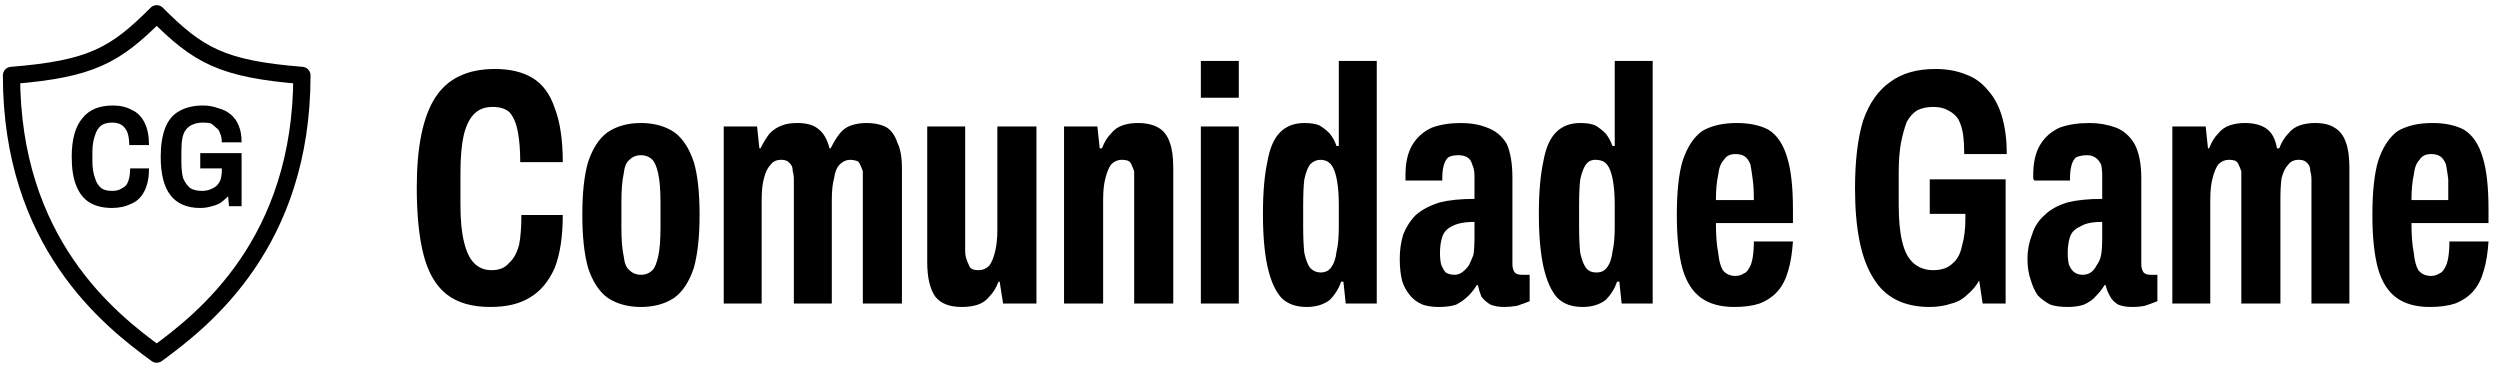
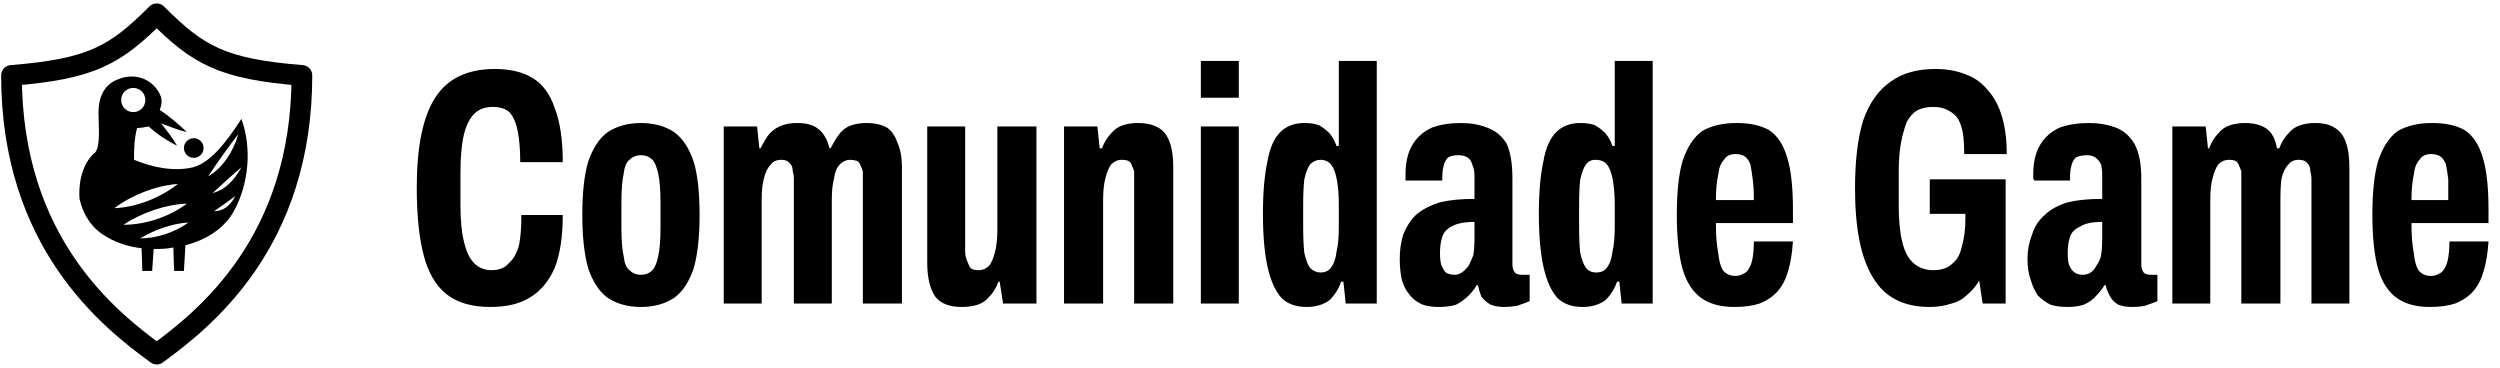
<svg xmlns="http://www.w3.org/2000/svg" viewBox="0 0 217.45 32" role="img" aria-label="Comunidade Game">
-   <path d="M13.63 1.2C17.23 4.8 19.28 6 26.26 6.56C26.26 21.09 17.77 27.78 13.63 30.8C9.49 27.78 1 21.09 1 6.56C7.98 6 10.03 4.8 13.63 1.2Z" fill="none" stroke="currentColor" stroke-width="1.5" stroke-linejoin="round" />
-   <path d="M11.2 19.3Q9.7 19.3 8.7 18.7Q7.7 18.1 7.2 16.8Q6.7 15.6 6.7 13.6Q6.7 10.7 7.9 9.3Q9 7.9 11.3 7.9Q12.5 7.9 13.4 8.4Q14.3 8.8 14.8 9.8Q15.3 10.8 15.3 12.3H13.1Q13.1 11.5 12.9 10.9Q12.7 10.4 12.3 10.1Q11.9 9.8 11.2 9.8Q10.5 9.8 10 10.1Q9.5 10.5 9.3 11.2Q9 12 9 13.1V14.1Q9 15.2 9.3 16Q9.5 16.7 10 17.1Q10.4 17.4 11.2 17.4Q11.9 17.4 12.3 17.1Q12.8 16.9 13 16.3Q13.2 15.7 13.2 14.9H15.3Q15.3 16.4 14.8 17.4Q14.3 18.4 13.4 18.8Q12.4 19.3 11.2 19.3Z M21 19.3Q18.8 19.3 17.7 17.9Q16.6 16.5 16.6 13.6Q16.6 11.7 17.1 10.4Q17.6 9.1 18.7 8.5Q19.8 7.9 21.3 7.9Q22.2 7.9 23 8.2Q23.8 8.4 24.4 8.9Q25 9.4 25.3 10.2Q25.6 10.9 25.6 12H23.4Q23.4 11.4 23.2 11Q23.1 10.6 22.8 10.4Q22.5 10.1 22.2 9.9Q21.8 9.8 21.3 9.8Q20.7 9.8 20.2 10Q19.7 10.2 19.4 10.6Q19.1 11 19 11.6Q18.9 12.2 18.9 13.1V14.1Q18.9 15.3 19.1 16Q19.4 16.7 19.9 17.1Q20.4 17.4 21.2 17.4Q21.9 17.4 22.4 17.1Q22.9 16.9 23.2 16.3Q23.4 15.8 23.4 15.1V14.9H21V13.2H25.6V19.1H24.2L24.1 18Q23.7 18.4 23.3 18.7Q22.8 19 22.3 19.1Q21.7 19.3 21 19.3Z" fill="currentColor" transform="translate(1 3) scale(0.7818)" />
+   <path d="M13.63 1.2C17.23 4.8 19.28 6 26.26 6.56C26.26 21.09 17.77 27.78 13.63 30.8C9.49 27.78 1 21.09 1 6.56C7.98 6 10.03 4.8 13.63 1.2Z" fill="none" stroke="currentColor" stroke-width="1.8" stroke-linejoin="round" />
+   <path d="M13.8 26C13.6 23.4 14.4 21 15.9 19.8C16.6 18.8 16.3 16.2 16.3 14.6C16.3 12.6 17 10.9 18.8 10.2C20.6 9.4 22.6 9.8 23.8 11.2C24.8 12.4 24.8 13.2 24.4 14.2C25.6 15 26.9 16.1 28 17.15C26.9 16.9 25.7 16.4 24.6 16C25.3 16.9 26.1 17.9 26.7 18.95C25.4 18.3 24 17.4 22.95 16.4C22.4 16.5 21.9 16.6 21.4 16.6C21 18.2 21 19.6 21 20.8C23.4 21.8 26.2 22.4 28.8 21.8C31 21.2 33 18.8 35.2 15.4C36.6 19.2 36.2 24 34.2 27.6C33 29.8 30.6 31.4 27.8 32.1L27.6 35.5L26.3 35.5L26.2 32.4C25.2 32.6 24.4 32.6 23.6 32.6L23.4 35.5L22.1 35.5L22 32.5C20.2 32.3 18.4 31.7 16.9 30.7C15.5 29.8 14.3 28.2 13.8 26ZM19.3 12.9C19.3 12.016 20.016 11.3 20.9 11.3C21.784 11.3 22.5 12.016 22.5 12.9C22.5 13.784 21.784 14.5 20.9 14.5C20.016 14.5 19.3 13.784 19.3 12.9ZM27.6 19.25C27.6 18.532 28.182 17.95 28.9 17.95C29.618 17.95 30.2 18.532 30.2 19.25C30.2 19.968 29.618 20.55 28.9 20.55C28.182 20.55 27.6 19.968 27.6 19.25ZM30.8 23C32 21.2 33.4 19.2 34.8 17.4C34.1 19.8 32.7 21.9 30.8 23ZM31.4 25.2C32.8 23.9 34 22.8 35.2 21.8C34.2 23.6 33 24.8 31.4 25.2ZM31.6 27.6C32.6 26.9 33.6 26.2 34.4 25.6C33.7 26.9 32.8 27.6 31.6 27.6ZM18.4 27.2C20.8 25.4 24 24.2 26.8 24C24.4 25.9 21.2 27.1 18.4 27.2ZM19.6 29.4C22 27.8 25.2 26.7 28 26.6C25.6 28.4 22.4 29.4 19.6 29.4ZM21.8 31.2C23.8 30 26.2 29.2 28.2 29.1C26.4 30.4 24 31.2 21.8 31.2Z" fill-rule="evenodd" fill="currentColor" transform="translate(-2.1575 0.21328) scale(0.65781)" />
  <path d="M48.7 26.7Q46.3 26.7 44.9 25.6Q43.5 24.5 42.9 22.2Q42.3 19.9 42.3 16.3Q42.3 11 43.9 8.5Q45.5 6 49.1 6Q51.1 6 52.4 6.8Q53.7 7.6 54.3 9.4Q55 11.2 55 14.1H51.3Q51.3 12.6 51.1 11.5Q50.9 10.4 50.4 9.8Q49.9 9.3 48.9 9.3Q47.9 9.3 47.3 9.9Q46.7 10.5 46.4 11.7Q46.1 13 46.1 15V17.8Q46.1 19.8 46.4 21Q46.7 22.3 47.3 22.9Q47.9 23.5 48.8 23.5Q49.8 23.5 50.3 22.9Q50.9 22.4 51.2 21.3Q51.4 20.3 51.4 18.7H55Q55 21.5 54.3 23.3Q53.5 25.1 52.1 25.9Q50.8 26.7 48.7 26.7Z M61.8 26.7Q60.1 26.7 58.9 25.9Q57.8 25.1 57.2 23.3Q56.7 21.5 56.7 18.7Q56.7 15.8 57.2 14.1Q57.8 12.3 58.9 11.5Q60.1 10.7 61.8 10.7Q63.5 10.7 64.7 11.5Q65.8 12.3 66.4 14.1Q66.9 15.8 66.9 18.7Q66.9 21.5 66.4 23.3Q65.8 25.1 64.7 25.9Q63.5 26.7 61.8 26.7ZM61.8 23.9Q62.4 23.9 62.8 23.5Q63.1 23.2 63.3 22.3Q63.5 21.4 63.5 19.8V17.6Q63.5 16 63.3 15.1Q63.1 14.2 62.8 13.9Q62.4 13.5 61.8 13.5Q61.2 13.5 60.8 13.9Q60.4 14.2 60.3 15.1Q60.1 16 60.1 17.6V19.8Q60.1 21.4 60.3 22.3Q60.4 23.2 60.8 23.5Q61.2 23.9 61.8 23.9Z M69 26.4V11H71.9L72.1 12.9H72.2Q72.6 12.1 73 11.6Q73.5 11.1 74.1 10.9Q74.6 10.7 75.4 10.7Q76.6 10.7 77.2 11.2Q77.9 11.7 78.2 12.9H78.3Q78.7 12.1 79.1 11.6Q79.5 11.1 80.1 10.9Q80.7 10.7 81.4 10.7Q82.5 10.7 83.2 11.1Q83.8 11.5 84.1 12.4Q84.5 13.2 84.5 14.6V26.4H81.1V15.6Q81.1 15.2 81.1 14.9Q81 14.6 80.9 14.4Q80.8 14.1 80.6 14Q80.3 13.9 80 13.9Q79.5 13.9 79.1 14.3Q78.7 14.7 78.6 15.5Q78.4 16.2 78.4 17.4V26.4H75.1V15.6Q75.1 15.2 75 14.9Q75 14.6 74.9 14.4Q74.7 14.1 74.5 14Q74.3 13.9 74 13.9Q73.4 13.9 73.1 14.3Q72.7 14.7 72.5 15.5Q72.3 16.2 72.3 17.4V26.4Z M89.7 26.7Q88.1 26.7 87.4 25.8Q86.7 24.8 86.7 22.8V11H90V21.8Q90 22.2 90.1 22.5Q90.2 22.8 90.3 23Q90.4 23.3 90.6 23.4Q90.8 23.5 91.2 23.5Q91.7 23.5 92.1 23.1Q92.4 22.7 92.6 21.9Q92.8 21.1 92.8 20V11H96.2V26.4H93.3L93 24.5H92.9Q92.6 25.3 92.1 25.8Q91.7 26.3 91.1 26.5Q90.5 26.7 89.7 26.7Z M98.6 26.4V11H101.5L101.7 12.9H101.9Q102.2 12.1 102.7 11.6Q103.1 11.1 103.7 10.9Q104.3 10.7 105 10.7Q106.1 10.7 106.8 11.1Q107.5 11.5 107.8 12.4Q108.1 13.2 108.1 14.6V26.4H104.7V15.6Q104.7 15.2 104.7 14.9Q104.6 14.6 104.5 14.4Q104.4 14.1 104.2 14Q104 13.9 103.6 13.9Q103.1 13.9 102.7 14.3Q102.4 14.7 102.2 15.5Q102 16.2 102 17.4V26.4Z M110.5 8.5V5.3H113.8V8.5ZM110.5 26.4V11H113.8V26.4Z M119.7 26.7Q118.3 26.7 117.5 25.9Q116.7 25 116.3 23.2Q115.9 21.4 115.9 18.6Q115.9 15.8 116.3 14Q116.6 12.3 117.4 11.5Q118.2 10.7 119.5 10.7Q120.3 10.7 120.8 10.9Q121.3 11.2 121.7 11.6Q122.1 12.1 122.3 12.7H122.5V5.3H125.8V26.4H123.1L122.9 24.5H122.7Q122.4 25.4 121.7 26.1Q120.9 26.7 119.7 26.7ZM120.9 23.7Q121.5 23.7 121.8 23.3Q122.2 22.8 122.3 21.9Q122.5 21.1 122.5 19.7V17.9Q122.5 16.8 122.4 16.1Q122.3 15.3 122.1 14.8Q121.9 14.3 121.6 14.1Q121.3 13.9 120.9 13.9Q120.4 13.9 120 14.3Q119.7 14.7 119.5 15.6Q119.4 16.4 119.4 17.9V19.7Q119.4 21.1 119.5 22Q119.7 22.9 120 23.3Q120.4 23.7 120.9 23.7Z M131.2 26.7Q130.4 26.7 129.8 26.5Q129.1 26.2 128.7 25.7Q128.2 25.1 128 24.4Q127.8 23.6 127.8 22.5Q127.8 21.4 128.1 20.4Q128.5 19.4 129.2 18.7Q130 18 131.3 17.6Q132.5 17.3 134.3 17.3V15.3Q134.3 14.7 134.1 14.3Q134 13.9 133.7 13.7Q133.4 13.5 132.9 13.5Q132.3 13.5 132 13.7Q131.7 14 131.6 14.5Q131.5 14.9 131.5 15.5V15.7H128.3Q128.3 15.6 128.3 15.5Q128.3 15.4 128.3 15.2Q128.3 13.6 128.9 12.6Q129.5 11.6 130.6 11.1Q131.7 10.7 133.1 10.7Q134.4 10.7 135.4 11.1Q136.5 11.5 137.1 12.5Q137.6 13.6 137.6 15.5V23Q137.6 23.4 137.8 23.7Q138 23.9 138.4 23.9H139.1V26.2Q138.6 26.4 138 26.6Q137.4 26.7 136.9 26.7Q136.2 26.7 135.7 26.5Q135.2 26.2 134.9 25.8Q134.7 25.3 134.6 24.8H134.5Q134.2 25.3 133.8 25.7Q133.3 26.2 132.7 26.5Q132.1 26.7 131.2 26.7ZM132.6 23.9Q132.9 23.9 133.2 23.7Q133.5 23.5 133.8 23.1Q134 22.7 134.2 22.2Q134.3 21.6 134.3 20.9V19.3Q133 19.3 132.3 19.7Q131.7 20 131.5 20.6Q131.3 21.2 131.3 22Q131.3 22.6 131.4 23Q131.6 23.5 131.8 23.7Q132.1 23.9 132.6 23.9Z M143.7 26.7Q142.3 26.7 141.5 25.9Q140.7 25 140.3 23.2Q139.9 21.4 139.9 18.6Q139.9 15.8 140.3 14Q140.6 12.3 141.4 11.5Q142.2 10.7 143.5 10.7Q144.3 10.7 144.8 10.9Q145.3 11.2 145.7 11.6Q146.1 12.1 146.3 12.7H146.5V5.3H149.8V26.4H147.1L146.9 24.5H146.7Q146.4 25.4 145.7 26.1Q144.9 26.7 143.7 26.7ZM144.9 23.7Q145.5 23.7 145.8 23.3Q146.2 22.8 146.3 21.9Q146.5 21.1 146.5 19.7V17.9Q146.5 16.8 146.4 16.1Q146.3 15.3 146.1 14.8Q145.9 14.3 145.6 14.1Q145.3 13.9 144.8 13.9Q144.3 13.9 144 14.3Q143.7 14.7 143.5 15.6Q143.4 16.4 143.4 17.9V19.7Q143.4 21.1 143.5 22Q143.7 22.9 144 23.3Q144.3 23.7 144.9 23.7Z M156.9 26.7Q155.1 26.7 154 25.9Q152.9 25.1 152.4 23.4Q151.9 21.6 151.9 18.7Q151.9 15.7 152.4 14Q153 12.2 154.1 11.4Q155.3 10.7 157.1 10.7Q158.8 10.7 159.9 11.3Q161 12 161.5 13.7Q162 15.3 162 18.2V19.4H155.3Q155.3 21 155.5 22Q155.6 23 155.9 23.5Q156.3 24 157 24Q157.4 24 157.7 23.8Q158 23.7 158.2 23.3Q158.4 23 158.5 22.4Q158.6 21.8 158.6 21H162Q161.9 22.5 161.6 23.5Q161.3 24.6 160.7 25.3Q160.1 26 159.1 26.4Q158.2 26.7 156.9 26.7ZM155.3 17.4H158.6Q158.6 16.3 158.5 15.6Q158.4 14.8 158.3 14.3Q158.1 13.8 157.8 13.6Q157.5 13.4 157 13.4Q156.3 13.4 156 13.9Q155.6 14.3 155.5 15.2Q155.3 16.1 155.3 17.4Z M173.9 26.7Q170.5 26.7 169 24.2Q167.4 21.7 167.4 16.4Q167.4 12.8 168.1 10.5Q168.9 8.2 170.5 7.1Q172 6 174.4 6Q175.9 6 177.1 6.5Q178.2 6.9 179 7.9Q179.8 8.8 180.2 10.2Q180.6 11.6 180.6 13.4H176.9Q176.9 12.5 176.8 11.7Q176.7 11 176.4 10.4Q176.1 9.9 175.5 9.6Q175 9.3 174.2 9.3Q173.4 9.3 172.8 9.6Q172.3 9.9 171.9 10.6Q171.6 11.4 171.4 12.4Q171.2 13.5 171.2 15V17.8Q171.2 19.8 171.5 21Q171.8 22.3 172.5 22.9Q173.2 23.5 174.2 23.5Q175.3 23.5 175.9 22.9Q176.5 22.4 176.7 21.4Q177 20.4 177 19V18.6H173.9V15.6H180.5V26.4H178.5L178.2 24.4Q177.8 25.1 177.2 25.6Q176.6 26.2 175.8 26.4Q174.9 26.7 173.9 26.7Z M185.9 26.7Q185 26.7 184.4 26.5Q183.8 26.2 183.3 25.7Q182.9 25.1 182.7 24.4Q182.4 23.6 182.4 22.5Q182.4 21.4 182.8 20.4Q183.1 19.4 183.9 18.7Q184.6 18 185.9 17.6Q187.1 17.3 188.9 17.3V15.3Q188.9 14.7 188.8 14.3Q188.6 13.9 188.3 13.7Q188 13.5 187.6 13.5Q187 13.5 186.6 13.7Q186.3 14 186.2 14.5Q186.1 14.9 186.1 15.5V15.7H183Q182.9 15.6 182.9 15.5Q182.9 15.4 182.9 15.2Q182.9 13.6 183.5 12.6Q184.1 11.6 185.2 11.1Q186.3 10.7 187.8 10.7Q189 10.7 190.1 11.1Q191.1 11.5 191.7 12.5Q192.3 13.6 192.3 15.5V23Q192.3 23.4 192.5 23.7Q192.7 23.9 193.1 23.9H193.7V26.2Q193.2 26.4 192.6 26.6Q192.1 26.7 191.5 26.7Q190.8 26.7 190.3 26.5Q189.8 26.2 189.6 25.8Q189.3 25.3 189.2 24.8H189.1Q188.8 25.3 188.4 25.7Q188 26.2 187.3 26.5Q186.7 26.7 185.9 26.7ZM187.2 23.9Q187.6 23.9 187.9 23.7Q188.2 23.5 188.4 23.1Q188.7 22.7 188.8 22.2Q188.9 21.6 188.9 20.9V19.3Q187.6 19.3 187 19.7Q186.3 20 186.1 20.6Q185.9 21.2 185.9 22Q185.9 22.6 186 23Q186.2 23.5 186.5 23.7Q186.8 23.9 187.2 23.9Z M195 26.4V11H197.9L198.1 12.9H198.2Q198.5 12.1 199 11.6Q199.4 11.1 200 10.9Q200.6 10.7 201.3 10.7Q202.5 10.7 203.2 11.2Q203.9 11.7 204.1 12.9H204.3Q204.6 12.1 205.1 11.6Q205.5 11.1 206.1 10.9Q206.7 10.7 207.4 10.7Q208.5 10.7 209.1 11.1Q209.8 11.5 210.1 12.4Q210.4 13.2 210.4 14.6V26.4H207.1V15.6Q207.1 15.2 207 14.9Q207 14.6 206.9 14.4Q206.7 14.1 206.5 14Q206.3 13.9 206 13.9Q205.4 13.9 205.1 14.3Q204.7 14.7 204.5 15.5Q204.4 16.2 204.4 17.4V26.4H201V15.6Q201 15.2 201 14.9Q200.9 14.6 200.8 14.4Q200.7 14.1 200.5 14Q200.3 13.9 199.9 13.9Q199.4 13.9 199 14.3Q198.7 14.7 198.5 15.5Q198.3 16.2 198.3 17.4V26.4Z M217.4 26.7Q215.6 26.7 214.5 25.9Q213.4 25.1 212.9 23.4Q212.4 21.6 212.4 18.7Q212.4 15.7 212.9 14Q213.5 12.2 214.6 11.4Q215.8 10.7 217.6 10.7Q219.3 10.7 220.4 11.3Q221.5 12 222 13.7Q222.5 15.3 222.5 18.2V19.4H215.8Q215.8 21 216 22Q216.1 23 216.4 23.5Q216.8 24 217.5 24Q217.9 24 218.2 23.8Q218.5 23.7 218.7 23.3Q218.9 23 219 22.4Q219.1 21.8 219.1 21H222.5Q222.4 22.5 222.1 23.5Q221.8 24.6 221.2 25.3Q220.6 26 219.6 26.4Q218.7 26.7 217.4 26.7ZM215.8 17.4H219Q219 16.3 219 15.6Q218.9 14.8 218.8 14.3Q218.6 13.8 218.3 13.6Q218 13.4 217.5 13.4Q216.8 13.4 216.5 13.9Q216.1 14.3 216 15.2Q215.8 16.1 215.8 17.4Z" fill="currentColor" transform="translate(-6.05 0)" />
</svg>
